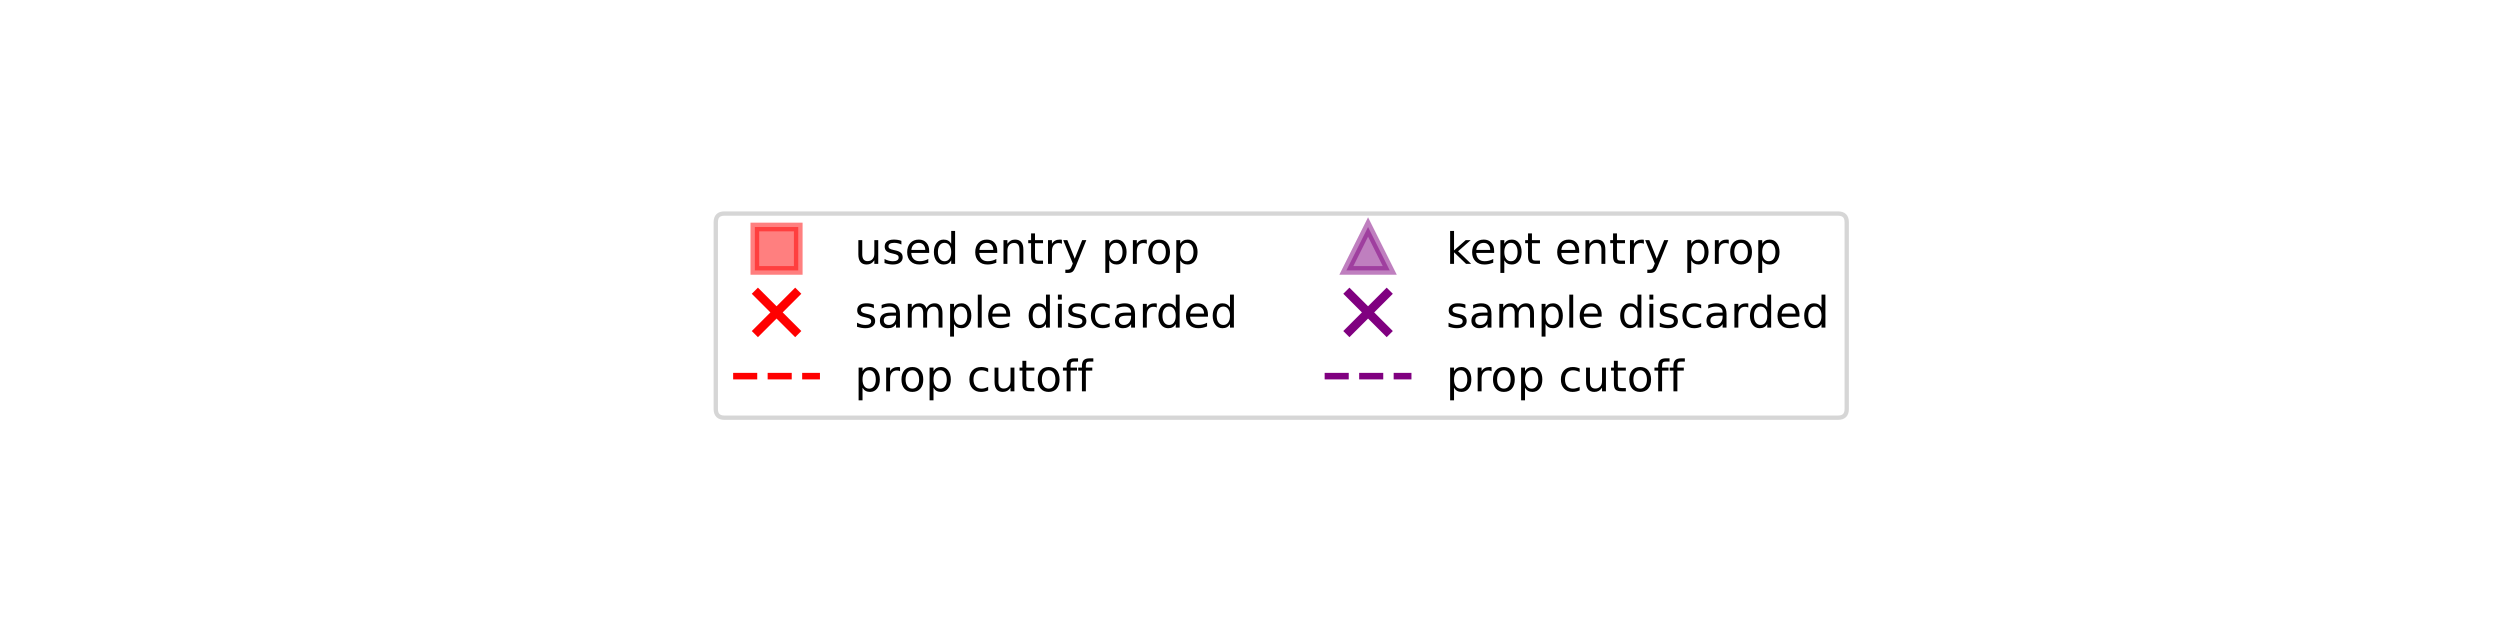
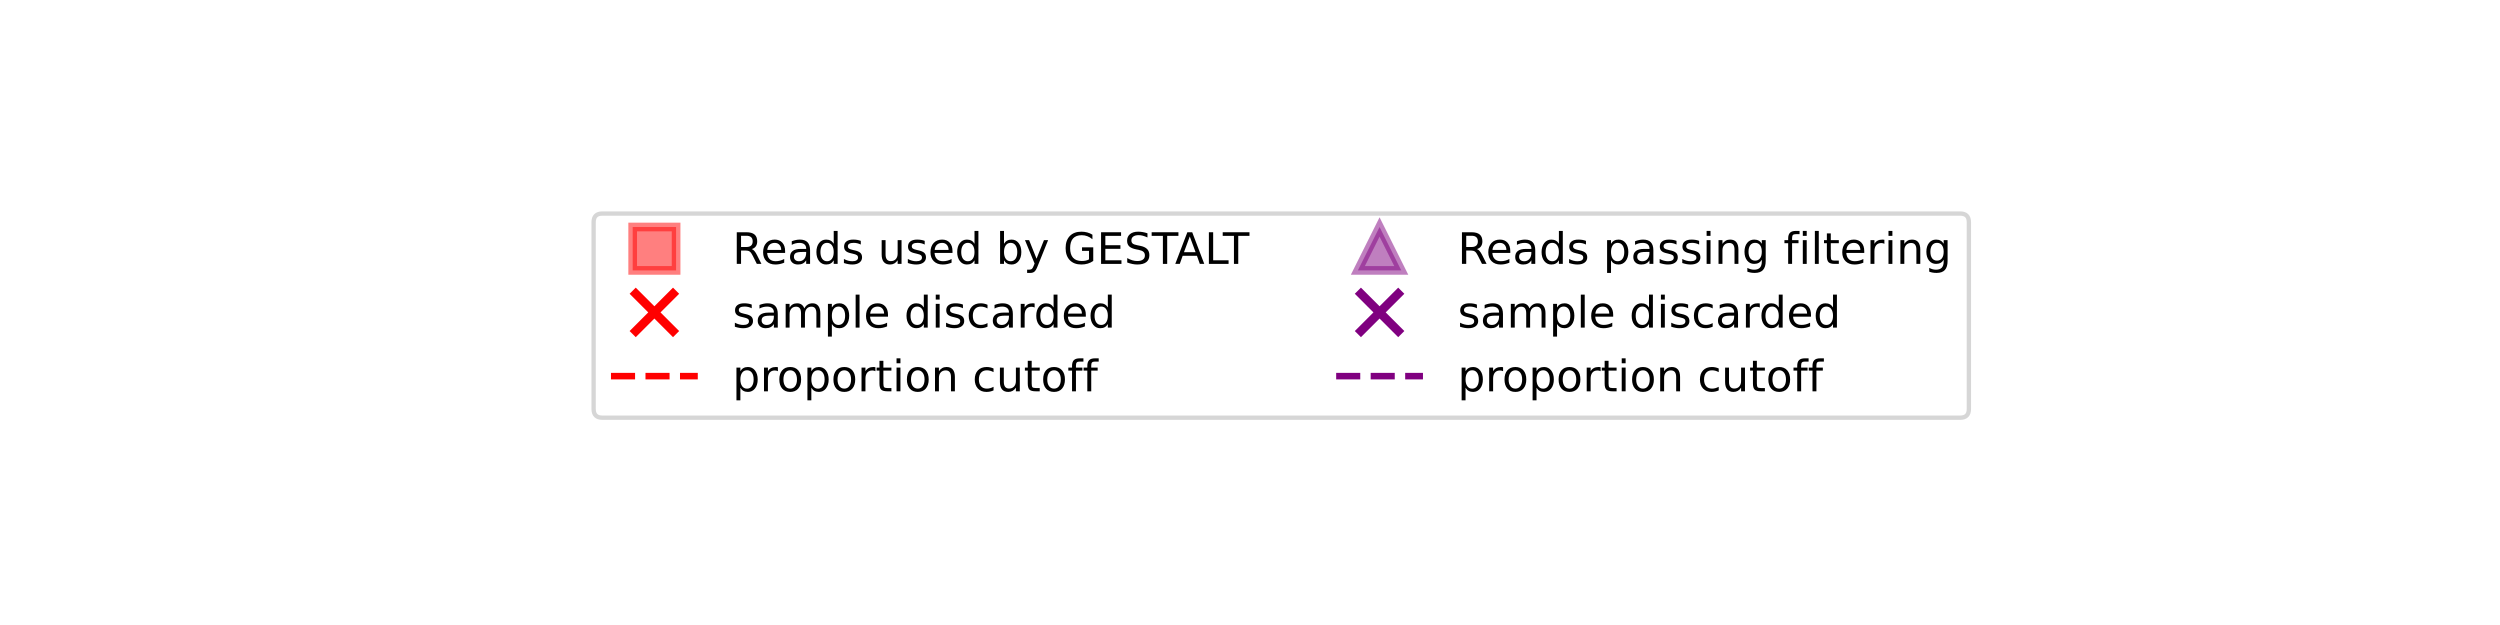
<svg xmlns="http://www.w3.org/2000/svg" xmlns:xlink="http://www.w3.org/1999/xlink" width="576pt" height="144pt" viewBox="0 0 576 144" version="1.1">
  <defs>
    <style type="text/css">*{stroke-linejoin: round; stroke-linecap: butt}</style>
  </defs>
  <g id="figure_1">
    <g id="patch_1">
      <path d="M 0 144  L 576 144  L 576 0  L 0 0  z " style="fill: #ffffff" />
    </g>
    <g id="axes_1">
      <g id="legend_1">
        <g id="patch_2">
-           <path d="M 166.916 96.237  L 423.484 96.237  Q 425.484 96.237 425.484 94.237  L 425.484 51.203  Q 425.484 49.203 423.484 49.203  L 166.916 49.203  Q 164.916 49.203 164.916 51.203  L 164.916 94.237  Q 164.916 96.237 166.916 96.237  z " style="fill: #ffffff; opacity: 0.8; stroke: #cccccc; stroke-linejoin: miter" />
+           <path d="M 138.77 96.237  L 451.63 96.237  Q 453.63 96.237 453.63 94.237  L 453.63 51.203  Q 453.63 49.203 451.63 49.203  L 138.77 49.203  Q 136.77 49.203 136.77 51.203  L 136.77 94.237  Q 136.77 96.237 138.77 96.237  z " style="fill: #ffffff; opacity: 0.8; stroke: #cccccc; stroke-linejoin: miter" />
        </g>
        <g id="line2d_1">
          <defs>
-             <path id="mfb715fc7dc" d="M -5 5  L 5 5  L 5 -5  L -5 -5  z " style="stroke: #ff0000; stroke-opacity: 0.5; stroke-width: 2; stroke-linejoin: miter" />
-           </defs>
-           <g>
-             <use xlink:href="#mfb715fc7dc" x="178.916" y="57.301" style="fill: #ff0000; fill-opacity: 0.5; stroke: #ff0000; stroke-opacity: 0.5; stroke-width: 2; stroke-linejoin: miter" />
+             <path id="m3c78d15be2" d="M -5 5  L 5 5  L 5 -5  L -5 -5  z " style="stroke: #ff0000; stroke-opacity: 0.5; stroke-width: 2; stroke-linejoin: miter" />
+           </defs>
+           <g>
+             <use xlink:href="#m3c78d15be2" x="150.77" y="57.301" style="fill: #ff0000; fill-opacity: 0.5; stroke: #ff0000; stroke-opacity: 0.5; stroke-width: 2; stroke-linejoin: miter" />
          </g>
        </g>
        <g id="text_1">
-           <g transform="translate(196.9156 60.80125) scale(0.1 -0.1)">
-             <defs>
+           <g transform="translate(168.7703 60.80125) scale(0.1 -0.1)">
+             <defs>
+               <path id="DejaVuSans-52" d="M 2841 2188  Q 3044 2119 3236 1894  Q 3428 1669 3622 1275  L 4263 0  L 3584 0  L 2988 1197  Q 2756 1666 2539 1819  Q 2322 1972 1947 1972  L 1259 1972  L 1259 0  L 628 0  L 628 4666  L 2053 4666  Q 2853 4666 3247 4331  Q 3641 3997 3641 3322  Q 3641 2881 3436 2590  Q 3231 2300 2841 2188  z M 1259 4147  L 1259 2491  L 2053 2491  Q 2509 2491 2742 2702  Q 2975 2913 2975 3322  Q 2975 3731 2742 3939  Q 2509 4147 2053 4147  L 1259 4147  z " transform="scale(0.015625)" />
+               <path id="DejaVuSans-65" d="M 3597 1894  L 3597 1613  L 953 1613  Q 991 1019 1311 708  Q 1631 397 2203 397  Q 2534 397 2845 478  Q 3156 559 3463 722  L 3463 178  Q 3153 47 2828 -22  Q 2503 -91 2169 -91  Q 1331 -91 842 396  Q 353 884 353 1716  Q 353 2575 817 3079  Q 1281 3584 2069 3584  Q 2775 3584 3186 3129  Q 3597 2675 3597 1894  z M 3022 2063  Q 3016 2534 2758 2815  Q 2500 3097 2075 3097  Q 1594 3097 1305 2825  Q 1016 2553 972 2059  L 3022 2063  z " transform="scale(0.015625)" />
+               <path id="DejaVuSans-61" d="M 2194 1759  Q 1497 1759 1228 1600  Q 959 1441 959 1056  Q 959 750 1161 570  Q 1363 391 1709 391  Q 2188 391 2477 730  Q 2766 1069 2766 1631  L 2766 1759  L 2194 1759  z M 3341 1997  L 3341 0  L 2766 0  L 2766 531  Q 2569 213 2275 61  Q 1981 -91 1556 -91  Q 1019 -91 701 211  Q 384 513 384 1019  Q 384 1609 779 1909  Q 1175 2209 1959 2209  L 2766 2209  L 2766 2266  Q 2766 2663 2505 2880  Q 2244 3097 1772 3097  Q 1472 3097 1187 3025  Q 903 2953 641 2809  L 641 3341  Q 956 3463 1253 3523  Q 1550 3584 1831 3584  Q 2591 3584 2966 3190  Q 3341 2797 3341 1997  z " transform="scale(0.015625)" />
+               <path id="DejaVuSans-64" d="M 2906 2969  L 2906 4863  L 3481 4863  L 3481 0  L 2906 0  L 2906 525  Q 2725 213 2448 61  Q 2172 -91 1784 -91  Q 1150 -91 751 415  Q 353 922 353 1747  Q 353 2572 751 3078  Q 1150 3584 1784 3584  Q 2172 3584 2448 3432  Q 2725 3281 2906 2969  z M 947 1747  Q 947 1113 1208 752  Q 1469 391 1925 391  Q 2381 391 2643 752  Q 2906 1113 2906 1747  Q 2906 2381 2643 2742  Q 2381 3103 1925 3103  Q 1469 3103 1208 2742  Q 947 2381 947 1747  z " transform="scale(0.015625)" />
+               <path id="DejaVuSans-73" d="M 2834 3397  L 2834 2853  Q 2591 2978 2328 3040  Q 2066 3103 1784 3103  Q 1356 3103 1142 2972  Q 928 2841 928 2578  Q 928 2378 1081 2264  Q 1234 2150 1697 2047  L 1894 2003  Q 2506 1872 2764 1633  Q 3022 1394 3022 966  Q 3022 478 2636 193  Q 2250 -91 1575 -91  Q 1294 -91 989 -36  Q 684 19 347 128  L 347 722  Q 666 556 975 473  Q 1284 391 1588 391  Q 1994 391 2212 530  Q 2431 669 2431 922  Q 2431 1156 2273 1281  Q 2116 1406 1581 1522  L 1381 1569  Q 847 1681 609 1914  Q 372 2147 372 2553  Q 372 3047 722 3315  Q 1072 3584 1716 3584  Q 2034 3584 2315 3537  Q 2597 3491 2834 3397  z " transform="scale(0.015625)" />
+               <path id="DejaVuSans-20" transform="scale(0.015625)" />
              <path id="DejaVuSans-75" d="M 544 1381  L 544 3500  L 1119 3500  L 1119 1403  Q 1119 906 1312 657  Q 1506 409 1894 409  Q 2359 409 2629 706  Q 2900 1003 2900 1516  L 2900 3500  L 3475 3500  L 3475 0  L 2900 0  L 2900 538  Q 2691 219 2414 64  Q 2138 -91 1772 -91  Q 1169 -91 856 284  Q 544 659 544 1381  z M 1991 3584  L 1991 3584  z " transform="scale(0.015625)" />
-               <path id="DejaVuSans-73" d="M 2834 3397  L 2834 2853  Q 2591 2978 2328 3040  Q 2066 3103 1784 3103  Q 1356 3103 1142 2972  Q 928 2841 928 2578  Q 928 2378 1081 2264  Q 1234 2150 1697 2047  L 1894 2003  Q 2506 1872 2764 1633  Q 3022 1394 3022 966  Q 3022 478 2636 193  Q 2250 -91 1575 -91  Q 1294 -91 989 -36  Q 684 19 347 128  L 347 722  Q 666 556 975 473  Q 1284 391 1588 391  Q 1994 391 2212 530  Q 2431 669 2431 922  Q 2431 1156 2273 1281  Q 2116 1406 1581 1522  L 1381 1569  Q 847 1681 609 1914  Q 372 2147 372 2553  Q 372 3047 722 3315  Q 1072 3584 1716 3584  Q 2034 3584 2315 3537  Q 2597 3491 2834 3397  z " transform="scale(0.015625)" />
-               <path id="DejaVuSans-65" d="M 3597 1894  L 3597 1613  L 953 1613  Q 991 1019 1311 708  Q 1631 397 2203 397  Q 2534 397 2845 478  Q 3156 559 3463 722  L 3463 178  Q 3153 47 2828 -22  Q 2503 -91 2169 -91  Q 1331 -91 842 396  Q 353 884 353 1716  Q 353 2575 817 3079  Q 1281 3584 2069 3584  Q 2775 3584 3186 3129  Q 3597 2675 3597 1894  z M 3022 2063  Q 3016 2534 2758 2815  Q 2500 3097 2075 3097  Q 1594 3097 1305 2825  Q 1016 2553 972 2059  L 3022 2063  z " transform="scale(0.015625)" />
-               <path id="DejaVuSans-64" d="M 2906 2969  L 2906 4863  L 3481 4863  L 3481 0  L 2906 0  L 2906 525  Q 2725 213 2448 61  Q 2172 -91 1784 -91  Q 1150 -91 751 415  Q 353 922 353 1747  Q 353 2572 751 3078  Q 1150 3584 1784 3584  Q 2172 3584 2448 3432  Q 2725 3281 2906 2969  z M 947 1747  Q 947 1113 1208 752  Q 1469 391 1925 391  Q 2381 391 2643 752  Q 2906 1113 2906 1747  Q 2906 2381 2643 2742  Q 2381 3103 1925 3103  Q 1469 3103 1208 2742  Q 947 2381 947 1747  z " transform="scale(0.015625)" />
-               <path id="DejaVuSans-20" transform="scale(0.015625)" />
-               <path id="DejaVuSans-6e" d="M 3513 2113  L 3513 0  L 2938 0  L 2938 2094  Q 2938 2591 2744 2837  Q 2550 3084 2163 3084  Q 1697 3084 1428 2787  Q 1159 2491 1159 1978  L 1159 0  L 581 0  L 581 3500  L 1159 3500  L 1159 2956  Q 1366 3272 1645 3428  Q 1925 3584 2291 3584  Q 2894 3584 3203 3211  Q 3513 2838 3513 2113  z " transform="scale(0.015625)" />
-               <path id="DejaVuSans-74" d="M 1172 4494  L 1172 3500  L 2356 3500  L 2356 3053  L 1172 3053  L 1172 1153  Q 1172 725 1289 603  Q 1406 481 1766 481  L 2356 481  L 2356 0  L 1766 0  Q 1100 0 847 248  Q 594 497 594 1153  L 594 3053  L 172 3053  L 172 3500  L 594 3500  L 594 4494  L 1172 4494  z " transform="scale(0.015625)" />
-               <path id="DejaVuSans-72" d="M 2631 2963  Q 2534 3019 2420 3045  Q 2306 3072 2169 3072  Q 1681 3072 1420 2755  Q 1159 2438 1159 1844  L 1159 0  L 581 0  L 581 3500  L 1159 3500  L 1159 2956  Q 1341 3275 1631 3429  Q 1922 3584 2338 3584  Q 2397 3584 2469 3576  Q 2541 3569 2628 3553  L 2631 2963  z " transform="scale(0.015625)" />
+               <path id="DejaVuSans-62" d="M 3116 1747  Q 3116 2381 2855 2742  Q 2594 3103 2138 3103  Q 1681 3103 1420 2742  Q 1159 2381 1159 1747  Q 1159 1113 1420 752  Q 1681 391 2138 391  Q 2594 391 2855 752  Q 3116 1113 3116 1747  z M 1159 2969  Q 1341 3281 1617 3432  Q 1894 3584 2278 3584  Q 2916 3584 3314 3078  Q 3713 2572 3713 1747  Q 3713 922 3314 415  Q 2916 -91 2278 -91  Q 1894 -91 1617 61  Q 1341 213 1159 525  L 1159 0  L 581 0  L 581 4863  L 1159 4863  L 1159 2969  z " transform="scale(0.015625)" />
              <path id="DejaVuSans-79" d="M 2059 -325  Q 1816 -950 1584 -1140  Q 1353 -1331 966 -1331  L 506 -1331  L 506 -850  L 844 -850  Q 1081 -850 1212 -737  Q 1344 -625 1503 -206  L 1606 56  L 191 3500  L 800 3500  L 1894 763  L 2988 3500  L 3597 3500  L 2059 -325  z " transform="scale(0.015625)" />
+               <path id="DejaVuSans-47" d="M 3809 666  L 3809 1919  L 2778 1919  L 2778 2438  L 4434 2438  L 4434 434  Q 4069 175 3628 42  Q 3188 -91 2688 -91  Q 1594 -91 976 548  Q 359 1188 359 2328  Q 359 3472 976 4111  Q 1594 4750 2688 4750  Q 3144 4750 3555 4637  Q 3966 4525 4313 4306  L 4313 3634  Q 3963 3931 3569 4081  Q 3175 4231 2741 4231  Q 1884 4231 1454 3753  Q 1025 3275 1025 2328  Q 1025 1384 1454 906  Q 1884 428 2741 428  Q 3075 428 3337 486  Q 3600 544 3809 666  z " transform="scale(0.015625)" />
+               <path id="DejaVuSans-45" d="M 628 4666  L 3578 4666  L 3578 4134  L 1259 4134  L 1259 2753  L 3481 2753  L 3481 2222  L 1259 2222  L 1259 531  L 3634 531  L 3634 0  L 628 0  L 628 4666  z " transform="scale(0.015625)" />
+               <path id="DejaVuSans-53" d="M 3425 4513  L 3425 3897  Q 3066 4069 2747 4153  Q 2428 4238 2131 4238  Q 1616 4238 1336 4038  Q 1056 3838 1056 3469  Q 1056 3159 1242 3001  Q 1428 2844 1947 2747  L 2328 2669  Q 3034 2534 3370 2195  Q 3706 1856 3706 1288  Q 3706 609 3251 259  Q 2797 -91 1919 -91  Q 1588 -91 1214 -16  Q 841 59 441 206  L 441 856  Q 825 641 1194 531  Q 1563 422 1919 422  Q 2459 422 2753 634  Q 3047 847 3047 1241  Q 3047 1584 2836 1778  Q 2625 1972 2144 2069  L 1759 2144  Q 1053 2284 737 2584  Q 422 2884 422 3419  Q 422 4038 858 4394  Q 1294 4750 2059 4750  Q 2388 4750 2728 4690  Q 3069 4631 3425 4513  z " transform="scale(0.015625)" />
+               <path id="DejaVuSans-54" d="M -19 4666  L 3928 4666  L 3928 4134  L 2272 4134  L 2272 0  L 1638 0  L 1638 4134  L -19 4134  L -19 4666  z " transform="scale(0.015625)" />
+               <path id="DejaVuSans-41" d="M 2188 4044  L 1331 1722  L 3047 1722  L 2188 4044  z M 1831 4666  L 2547 4666  L 4325 0  L 3669 0  L 3244 1197  L 1141 1197  L 716 0  L 50 0  L 1831 4666  z " transform="scale(0.015625)" />
+               <path id="DejaVuSans-4c" d="M 628 4666  L 1259 4666  L 1259 531  L 3531 531  L 3531 0  L 628 0  L 628 4666  z " transform="scale(0.015625)" />
+             </defs>
+             <use xlink:href="#DejaVuSans-52" />
+             <use xlink:href="#DejaVuSans-65" transform="translate(64.98242 0)" />
+             <use xlink:href="#DejaVuSans-61" transform="translate(126.5059 0)" />
+             <use xlink:href="#DejaVuSans-64" transform="translate(187.7852 0)" />
+             <use xlink:href="#DejaVuSans-73" transform="translate(251.2617 0)" />
+             <use xlink:href="#DejaVuSans-20" transform="translate(303.3613 0)" />
+             <use xlink:href="#DejaVuSans-75" transform="translate(335.1484 0)" />
+             <use xlink:href="#DejaVuSans-73" transform="translate(398.5273 0)" />
+             <use xlink:href="#DejaVuSans-65" transform="translate(450.627 0)" />
+             <use xlink:href="#DejaVuSans-64" transform="translate(512.1504 0)" />
+             <use xlink:href="#DejaVuSans-20" transform="translate(575.627 0)" />
+             <use xlink:href="#DejaVuSans-62" transform="translate(607.4141 0)" />
+             <use xlink:href="#DejaVuSans-79" transform="translate(670.8906 0)" />
+             <use xlink:href="#DejaVuSans-20" transform="translate(730.0703 0)" />
+             <use xlink:href="#DejaVuSans-47" transform="translate(761.8574 0)" />
+             <use xlink:href="#DejaVuSans-45" transform="translate(839.3477 0)" />
+             <use xlink:href="#DejaVuSans-53" transform="translate(902.5312 0)" />
+             <use xlink:href="#DejaVuSans-54" transform="translate(966.0078 0)" />
+             <use xlink:href="#DejaVuSans-41" transform="translate(1019.342 0)" />
+             <use xlink:href="#DejaVuSans-4c" transform="translate(1087.75 0)" />
+             <use xlink:href="#DejaVuSans-54" transform="translate(1129.713 0)" />
+           </g>
+         </g>
+         <g id="line2d_2">
+           <defs>
+             <path id="m49492a96b3" d="M -5 5  L 5 -5  M -5 -5  L 5 5  " style="stroke: #ff0000; stroke-width: 2" />
+           </defs>
+           <g>
+             <use xlink:href="#m49492a96b3" x="150.77" y="71.979" style="fill: #ff0000; stroke: #ff0000; stroke-width: 2" />
+           </g>
+         </g>
+         <g id="text_2">
+           <g transform="translate(168.7703 75.47938) scale(0.1 -0.1)">
+             <defs>
+               <path id="DejaVuSans-6d" d="M 3328 2828  Q 3544 3216 3844 3400  Q 4144 3584 4550 3584  Q 5097 3584 5394 3201  Q 5691 2819 5691 2113  L 5691 0  L 5113 0  L 5113 2094  Q 5113 2597 4934 2840  Q 4756 3084 4391 3084  Q 3944 3084 3684 2787  Q 3425 2491 3425 1978  L 3425 0  L 2847 0  L 2847 2094  Q 2847 2600 2669 2842  Q 2491 3084 2119 3084  Q 1678 3084 1418 2786  Q 1159 2488 1159 1978  L 1159 0  L 581 0  L 581 3500  L 1159 3500  L 1159 2956  Q 1356 3278 1631 3431  Q 1906 3584 2284 3584  Q 2666 3584 2933 3390  Q 3200 3197 3328 2828  z " transform="scale(0.015625)" />
              <path id="DejaVuSans-70" d="M 1159 525  L 1159 -1331  L 581 -1331  L 581 3500  L 1159 3500  L 1159 2969  Q 1341 3281 1617 3432  Q 1894 3584 2278 3584  Q 2916 3584 3314 3078  Q 3713 2572 3713 1747  Q 3713 922 3314 415  Q 2916 -91 2278 -91  Q 1894 -91 1617 61  Q 1341 213 1159 525  z M 3116 1747  Q 3116 2381 2855 2742  Q 2594 3103 2138 3103  Q 1681 3103 1420 2742  Q 1159 2381 1159 1747  Q 1159 1113 1420 752  Q 1681 391 2138 391  Q 2594 391 2855 752  Q 3116 1113 3116 1747  z " transform="scale(0.015625)" />
-               <path id="DejaVuSans-6f" d="M 1959 3097  Q 1497 3097 1228 2736  Q 959 2375 959 1747  Q 959 1119 1226 758  Q 1494 397 1959 397  Q 2419 397 2687 759  Q 2956 1122 2956 1747  Q 2956 2369 2687 2733  Q 2419 3097 1959 3097  z M 1959 3584  Q 2709 3584 3137 3096  Q 3566 2609 3566 1747  Q 3566 888 3137 398  Q 2709 -91 1959 -91  Q 1206 -91 779 398  Q 353 888 353 1747  Q 353 2609 779 3096  Q 1206 3584 1959 3584  z " transform="scale(0.015625)" />
-             </defs>
-             <use xlink:href="#DejaVuSans-75" />
-             <use xlink:href="#DejaVuSans-73" transform="translate(63.37891 0)" />
-             <use xlink:href="#DejaVuSans-65" transform="translate(115.4785 0)" />
-             <use xlink:href="#DejaVuSans-64" transform="translate(177.002 0)" />
-             <use xlink:href="#DejaVuSans-20" transform="translate(240.4785 0)" />
-             <use xlink:href="#DejaVuSans-65" transform="translate(272.2656 0)" />
-             <use xlink:href="#DejaVuSans-6e" transform="translate(333.7891 0)" />
-             <use xlink:href="#DejaVuSans-74" transform="translate(397.168 0)" />
-             <use xlink:href="#DejaVuSans-72" transform="translate(436.377 0)" />
-             <use xlink:href="#DejaVuSans-79" transform="translate(477.4902 0)" />
-             <use xlink:href="#DejaVuSans-20" transform="translate(536.6699 0)" />
-             <use xlink:href="#DejaVuSans-70" transform="translate(568.457 0)" />
-             <use xlink:href="#DejaVuSans-72" transform="translate(631.9336 0)" />
-             <use xlink:href="#DejaVuSans-6f" transform="translate(670.7969 0)" />
-             <use xlink:href="#DejaVuSans-70" transform="translate(731.9785 0)" />
-           </g>
-         </g>
-         <g id="line2d_2">
-           <defs>
-             <path id="m4b878d80bc" d="M -5 5  L 5 -5  M -5 -5  L 5 5  " style="stroke: #ff0000; stroke-width: 2" />
-           </defs>
-           <g>
-             <use xlink:href="#m4b878d80bc" x="178.916" y="71.979" style="fill: #ff0000; stroke: #ff0000; stroke-width: 2" />
-           </g>
-         </g>
-         <g id="text_2">
-           <g transform="translate(196.9156 75.47938) scale(0.1 -0.1)">
-             <defs>
-               <path id="DejaVuSans-61" d="M 2194 1759  Q 1497 1759 1228 1600  Q 959 1441 959 1056  Q 959 750 1161 570  Q 1363 391 1709 391  Q 2188 391 2477 730  Q 2766 1069 2766 1631  L 2766 1759  L 2194 1759  z M 3341 1997  L 3341 0  L 2766 0  L 2766 531  Q 2569 213 2275 61  Q 1981 -91 1556 -91  Q 1019 -91 701 211  Q 384 513 384 1019  Q 384 1609 779 1909  Q 1175 2209 1959 2209  L 2766 2209  L 2766 2266  Q 2766 2663 2505 2880  Q 2244 3097 1772 3097  Q 1472 3097 1187 3025  Q 903 2953 641 2809  L 641 3341  Q 956 3463 1253 3523  Q 1550 3584 1831 3584  Q 2591 3584 2966 3190  Q 3341 2797 3341 1997  z " transform="scale(0.015625)" />
-               <path id="DejaVuSans-6d" d="M 3328 2828  Q 3544 3216 3844 3400  Q 4144 3584 4550 3584  Q 5097 3584 5394 3201  Q 5691 2819 5691 2113  L 5691 0  L 5113 0  L 5113 2094  Q 5113 2597 4934 2840  Q 4756 3084 4391 3084  Q 3944 3084 3684 2787  Q 3425 2491 3425 1978  L 3425 0  L 2847 0  L 2847 2094  Q 2847 2600 2669 2842  Q 2491 3084 2119 3084  Q 1678 3084 1418 2786  Q 1159 2488 1159 1978  L 1159 0  L 581 0  L 581 3500  L 1159 3500  L 1159 2956  Q 1356 3278 1631 3431  Q 1906 3584 2284 3584  Q 2666 3584 2933 3390  Q 3200 3197 3328 2828  z " transform="scale(0.015625)" />
              <path id="DejaVuSans-6c" d="M 603 4863  L 1178 4863  L 1178 0  L 603 0  L 603 4863  z " transform="scale(0.015625)" />
              <path id="DejaVuSans-69" d="M 603 3500  L 1178 3500  L 1178 0  L 603 0  L 603 3500  z M 603 4863  L 1178 4863  L 1178 4134  L 603 4134  L 603 4863  z " transform="scale(0.015625)" />
              <path id="DejaVuSans-63" d="M 3122 3366  L 3122 2828  Q 2878 2963 2633 3030  Q 2388 3097 2138 3097  Q 1578 3097 1268 2742  Q 959 2388 959 1747  Q 959 1106 1268 751  Q 1578 397 2138 397  Q 2388 397 2633 464  Q 2878 531 3122 666  L 3122 134  Q 2881 22 2623 -34  Q 2366 -91 2075 -91  Q 1284 -91 818 406  Q 353 903 353 1747  Q 353 2603 823 3093  Q 1294 3584 2113 3584  Q 2378 3584 2631 3529  Q 2884 3475 3122 3366  z " transform="scale(0.015625)" />
+               <path id="DejaVuSans-72" d="M 2631 2963  Q 2534 3019 2420 3045  Q 2306 3072 2169 3072  Q 1681 3072 1420 2755  Q 1159 2438 1159 1844  L 1159 0  L 581 0  L 581 3500  L 1159 3500  L 1159 2956  Q 1341 3275 1631 3429  Q 1922 3584 2338 3584  Q 2397 3584 2469 3576  Q 2541 3569 2628 3553  L 2631 2963  z " transform="scale(0.015625)" />
            </defs>
            <use xlink:href="#DejaVuSans-73" />
            <use xlink:href="#DejaVuSans-61" transform="translate(52.09961 0)" />
            <use xlink:href="#DejaVuSans-6d" transform="translate(113.3789 0)" />
            <use xlink:href="#DejaVuSans-70" transform="translate(210.791 0)" />
            <use xlink:href="#DejaVuSans-6c" transform="translate(274.2676 0)" />
            <use xlink:href="#DejaVuSans-65" transform="translate(302.0508 0)" />
            <use xlink:href="#DejaVuSans-20" transform="translate(363.5742 0)" />
            <use xlink:href="#DejaVuSans-64" transform="translate(395.3613 0)" />
            <use xlink:href="#DejaVuSans-69" transform="translate(458.8379 0)" />
            <use xlink:href="#DejaVuSans-73" transform="translate(486.6211 0)" />
            <use xlink:href="#DejaVuSans-63" transform="translate(538.7207 0)" />
            <use xlink:href="#DejaVuSans-61" transform="translate(593.7012 0)" />
            <use xlink:href="#DejaVuSans-72" transform="translate(654.9805 0)" />
            <use xlink:href="#DejaVuSans-64" transform="translate(694.3438 0)" />
            <use xlink:href="#DejaVuSans-65" transform="translate(757.8203 0)" />
            <use xlink:href="#DejaVuSans-64" transform="translate(819.3438 0)" />
          </g>
        </g>
        <g id="line2d_3">
-           <path d="M 168.916 86.657  L 178.916 86.657  L 188.916 86.657  " style="fill: none; stroke-dasharray: 5.55,2.4; stroke-dashoffset: 0; stroke: #ff0000; stroke-width: 1.5" />
+           <path d="M 140.77 86.657  L 150.77 86.657  L 160.77 86.657  " style="fill: none; stroke-dasharray: 5.55,2.4; stroke-dashoffset: 0; stroke: #ff0000; stroke-width: 1.5" />
        </g>
        <g id="text_3">
-           <g transform="translate(196.9156 90.1575) scale(0.1 -0.1)">
-             <defs>
+           <g transform="translate(168.7703 90.1575) scale(0.1 -0.1)">
+             <defs>
+               <path id="DejaVuSans-6f" d="M 1959 3097  Q 1497 3097 1228 2736  Q 959 2375 959 1747  Q 959 1119 1226 758  Q 1494 397 1959 397  Q 2419 397 2687 759  Q 2956 1122 2956 1747  Q 2956 2369 2687 2733  Q 2419 3097 1959 3097  z M 1959 3584  Q 2709 3584 3137 3096  Q 3566 2609 3566 1747  Q 3566 888 3137 398  Q 2709 -91 1959 -91  Q 1206 -91 779 398  Q 353 888 353 1747  Q 353 2609 779 3096  Q 1206 3584 1959 3584  z " transform="scale(0.015625)" />
+               <path id="DejaVuSans-74" d="M 1172 4494  L 1172 3500  L 2356 3500  L 2356 3053  L 1172 3053  L 1172 1153  Q 1172 725 1289 603  Q 1406 481 1766 481  L 2356 481  L 2356 0  L 1766 0  Q 1100 0 847 248  Q 594 497 594 1153  L 594 3053  L 172 3053  L 172 3500  L 594 3500  L 594 4494  L 1172 4494  z " transform="scale(0.015625)" />
+               <path id="DejaVuSans-6e" d="M 3513 2113  L 3513 0  L 2938 0  L 2938 2094  Q 2938 2591 2744 2837  Q 2550 3084 2163 3084  Q 1697 3084 1428 2787  Q 1159 2491 1159 1978  L 1159 0  L 581 0  L 581 3500  L 1159 3500  L 1159 2956  Q 1366 3272 1645 3428  Q 1925 3584 2291 3584  Q 2894 3584 3203 3211  Q 3513 2838 3513 2113  z " transform="scale(0.015625)" />
              <path id="DejaVuSans-66" d="M 2375 4863  L 2375 4384  L 1825 4384  Q 1516 4384 1395 4259  Q 1275 4134 1275 3809  L 1275 3500  L 2222 3500  L 2222 3053  L 1275 3053  L 1275 0  L 697 0  L 697 3053  L 147 3053  L 147 3500  L 697 3500  L 697 3744  Q 697 4328 969 4595  Q 1241 4863 1831 4863  L 2375 4863  z " transform="scale(0.015625)" />
            </defs>
            <use xlink:href="#DejaVuSans-70" />
            <use xlink:href="#DejaVuSans-72" transform="translate(63.47656 0)" />
            <use xlink:href="#DejaVuSans-6f" transform="translate(102.3398 0)" />
            <use xlink:href="#DejaVuSans-70" transform="translate(163.5215 0)" />
-             <use xlink:href="#DejaVuSans-20" transform="translate(226.998 0)" />
-             <use xlink:href="#DejaVuSans-63" transform="translate(258.7852 0)" />
-             <use xlink:href="#DejaVuSans-75" transform="translate(313.7656 0)" />
-             <use xlink:href="#DejaVuSans-74" transform="translate(377.1445 0)" />
-             <use xlink:href="#DejaVuSans-6f" transform="translate(416.3535 0)" />
-             <use xlink:href="#DejaVuSans-66" transform="translate(477.5352 0)" />
-             <use xlink:href="#DejaVuSans-66" transform="translate(512.7402 0)" />
+             <use xlink:href="#DejaVuSans-6f" transform="translate(226.998 0)" />
+             <use xlink:href="#DejaVuSans-72" transform="translate(288.1797 0)" />
+             <use xlink:href="#DejaVuSans-74" transform="translate(329.293 0)" />
+             <use xlink:href="#DejaVuSans-69" transform="translate(368.502 0)" />
+             <use xlink:href="#DejaVuSans-6f" transform="translate(396.2852 0)" />
+             <use xlink:href="#DejaVuSans-6e" transform="translate(457.4668 0)" />
+             <use xlink:href="#DejaVuSans-20" transform="translate(520.8457 0)" />
+             <use xlink:href="#DejaVuSans-63" transform="translate(552.6328 0)" />
+             <use xlink:href="#DejaVuSans-75" transform="translate(607.6133 0)" />
+             <use xlink:href="#DejaVuSans-74" transform="translate(670.9922 0)" />
+             <use xlink:href="#DejaVuSans-6f" transform="translate(710.2012 0)" />
+             <use xlink:href="#DejaVuSans-66" transform="translate(771.3828 0)" />
+             <use xlink:href="#DejaVuSans-66" transform="translate(806.5879 0)" />
          </g>
        </g>
        <g id="line2d_4">
          <defs>
-             <path id="ma14a8da55f" d="M 0 -5  L -5 5  L 5 5  z " style="stroke: #800080; stroke-opacity: 0.5; stroke-width: 2; stroke-linejoin: miter" />
-           </defs>
-           <g>
-             <use xlink:href="#ma14a8da55f" x="315.2" y="57.301" style="fill: #800080; fill-opacity: 0.5; stroke: #800080; stroke-opacity: 0.5; stroke-width: 2; stroke-linejoin: miter" />
+             <path id="mf02b7793b2" d="M 0 -5  L -5 5  L 5 5  z " style="stroke: #800080; stroke-opacity: 0.5; stroke-width: 2; stroke-linejoin: miter" />
+           </defs>
+           <g>
+             <use xlink:href="#mf02b7793b2" x="317.852" y="57.301" style="fill: #800080; fill-opacity: 0.5; stroke: #800080; stroke-opacity: 0.5; stroke-width: 2; stroke-linejoin: miter" />
          </g>
        </g>
        <g id="text_4">
-           <g transform="translate(333.2 60.80125) scale(0.1 -0.1)">
-             <defs>
-               <path id="DejaVuSans-6b" d="M 581 4863  L 1159 4863  L 1159 1991  L 2875 3500  L 3609 3500  L 1753 1863  L 3688 0  L 2938 0  L 1159 1709  L 1159 0  L 581 0  L 581 4863  z " transform="scale(0.015625)" />
-             </defs>
-             <use xlink:href="#DejaVuSans-6b" />
-             <use xlink:href="#DejaVuSans-65" transform="translate(54.28516 0)" />
-             <use xlink:href="#DejaVuSans-70" transform="translate(115.8086 0)" />
-             <use xlink:href="#DejaVuSans-74" transform="translate(179.2852 0)" />
-             <use xlink:href="#DejaVuSans-20" transform="translate(218.4941 0)" />
-             <use xlink:href="#DejaVuSans-65" transform="translate(250.2812 0)" />
-             <use xlink:href="#DejaVuSans-6e" transform="translate(311.8047 0)" />
-             <use xlink:href="#DejaVuSans-74" transform="translate(375.1836 0)" />
-             <use xlink:href="#DejaVuSans-72" transform="translate(414.3926 0)" />
-             <use xlink:href="#DejaVuSans-79" transform="translate(455.5059 0)" />
-             <use xlink:href="#DejaVuSans-20" transform="translate(514.6855 0)" />
-             <use xlink:href="#DejaVuSans-70" transform="translate(546.4727 0)" />
-             <use xlink:href="#DejaVuSans-72" transform="translate(609.9492 0)" />
-             <use xlink:href="#DejaVuSans-6f" transform="translate(648.8125 0)" />
-             <use xlink:href="#DejaVuSans-70" transform="translate(709.9941 0)" />
+           <g transform="translate(335.8516 60.80125) scale(0.1 -0.1)">
+             <defs>
+               <path id="DejaVuSans-67" d="M 2906 1791  Q 2906 2416 2648 2759  Q 2391 3103 1925 3103  Q 1463 3103 1205 2759  Q 947 2416 947 1791  Q 947 1169 1205 825  Q 1463 481 1925 481  Q 2391 481 2648 825  Q 2906 1169 2906 1791  z M 3481 434  Q 3481 -459 3084 -895  Q 2688 -1331 1869 -1331  Q 1566 -1331 1297 -1286  Q 1028 -1241 775 -1147  L 775 -588  Q 1028 -725 1275 -790  Q 1522 -856 1778 -856  Q 2344 -856 2625 -561  Q 2906 -266 2906 331  L 2906 616  Q 2728 306 2450 153  Q 2172 0 1784 0  Q 1141 0 747 490  Q 353 981 353 1791  Q 353 2603 747 3093  Q 1141 3584 1784 3584  Q 2172 3584 2450 3431  Q 2728 3278 2906 2969  L 2906 3500  L 3481 3500  L 3481 434  z " transform="scale(0.015625)" />
+             </defs>
+             <use xlink:href="#DejaVuSans-52" />
+             <use xlink:href="#DejaVuSans-65" transform="translate(64.98242 0)" />
+             <use xlink:href="#DejaVuSans-61" transform="translate(126.5059 0)" />
+             <use xlink:href="#DejaVuSans-64" transform="translate(187.7852 0)" />
+             <use xlink:href="#DejaVuSans-73" transform="translate(251.2617 0)" />
+             <use xlink:href="#DejaVuSans-20" transform="translate(303.3613 0)" />
+             <use xlink:href="#DejaVuSans-70" transform="translate(335.1484 0)" />
+             <use xlink:href="#DejaVuSans-61" transform="translate(398.625 0)" />
+             <use xlink:href="#DejaVuSans-73" transform="translate(459.9043 0)" />
+             <use xlink:href="#DejaVuSans-73" transform="translate(512.0039 0)" />
+             <use xlink:href="#DejaVuSans-69" transform="translate(564.1035 0)" />
+             <use xlink:href="#DejaVuSans-6e" transform="translate(591.8867 0)" />
+             <use xlink:href="#DejaVuSans-67" transform="translate(655.2656 0)" />
+             <use xlink:href="#DejaVuSans-20" transform="translate(718.7422 0)" />
+             <use xlink:href="#DejaVuSans-66" transform="translate(750.5293 0)" />
+             <use xlink:href="#DejaVuSans-69" transform="translate(785.7344 0)" />
+             <use xlink:href="#DejaVuSans-6c" transform="translate(813.5176 0)" />
+             <use xlink:href="#DejaVuSans-74" transform="translate(841.3008 0)" />
+             <use xlink:href="#DejaVuSans-65" transform="translate(880.5098 0)" />
+             <use xlink:href="#DejaVuSans-72" transform="translate(942.0332 0)" />
+             <use xlink:href="#DejaVuSans-69" transform="translate(983.1465 0)" />
+             <use xlink:href="#DejaVuSans-6e" transform="translate(1010.93 0)" />
+             <use xlink:href="#DejaVuSans-67" transform="translate(1074.309 0)" />
          </g>
        </g>
        <g id="line2d_5">
          <defs>
-             <path id="mded8c615ce" d="M -5 5  L 5 -5  M -5 -5  L 5 5  " style="stroke: #800080; stroke-width: 2" />
-           </defs>
-           <g>
-             <use xlink:href="#mded8c615ce" x="315.2" y="71.979" style="fill: #800080; stroke: #800080; stroke-width: 2" />
+             <path id="m6ff648879e" d="M -5 5  L 5 -5  M -5 -5  L 5 5  " style="stroke: #800080; stroke-width: 2" />
+           </defs>
+           <g>
+             <use xlink:href="#m6ff648879e" x="317.852" y="71.979" style="fill: #800080; stroke: #800080; stroke-width: 2" />
          </g>
        </g>
        <g id="text_5">
-           <g transform="translate(333.2 75.47938) scale(0.1 -0.1)">
+           <g transform="translate(335.8516 75.47938) scale(0.1 -0.1)">
            <use xlink:href="#DejaVuSans-73" />
            <use xlink:href="#DejaVuSans-61" transform="translate(52.09961 0)" />
            <use xlink:href="#DejaVuSans-6d" transform="translate(113.3789 0)" />
            <use xlink:href="#DejaVuSans-70" transform="translate(210.791 0)" />
            <use xlink:href="#DejaVuSans-6c" transform="translate(274.2676 0)" />
            <use xlink:href="#DejaVuSans-65" transform="translate(302.0508 0)" />
            <use xlink:href="#DejaVuSans-20" transform="translate(363.5742 0)" />
            <use xlink:href="#DejaVuSans-64" transform="translate(395.3613 0)" />
            <use xlink:href="#DejaVuSans-69" transform="translate(458.8379 0)" />
            <use xlink:href="#DejaVuSans-73" transform="translate(486.6211 0)" />
            <use xlink:href="#DejaVuSans-63" transform="translate(538.7207 0)" />
            <use xlink:href="#DejaVuSans-61" transform="translate(593.7012 0)" />
            <use xlink:href="#DejaVuSans-72" transform="translate(654.9805 0)" />
            <use xlink:href="#DejaVuSans-64" transform="translate(694.3438 0)" />
            <use xlink:href="#DejaVuSans-65" transform="translate(757.8203 0)" />
            <use xlink:href="#DejaVuSans-64" transform="translate(819.3438 0)" />
          </g>
        </g>
        <g id="line2d_6">
-           <path d="M 305.2 86.657  L 315.2 86.657  L 325.2 86.657  " style="fill: none; stroke-dasharray: 5.55,2.4; stroke-dashoffset: 0; stroke: #800080; stroke-width: 1.5" />
+           <path d="M 307.852 86.657  L 317.852 86.657  L 327.852 86.657  " style="fill: none; stroke-dasharray: 5.55,2.4; stroke-dashoffset: 0; stroke: #800080; stroke-width: 1.5" />
        </g>
        <g id="text_6">
-           <g transform="translate(333.2 90.1575) scale(0.1 -0.1)">
+           <g transform="translate(335.8516 90.1575) scale(0.1 -0.1)">
            <use xlink:href="#DejaVuSans-70" />
            <use xlink:href="#DejaVuSans-72" transform="translate(63.47656 0)" />
            <use xlink:href="#DejaVuSans-6f" transform="translate(102.3398 0)" />
            <use xlink:href="#DejaVuSans-70" transform="translate(163.5215 0)" />
-             <use xlink:href="#DejaVuSans-20" transform="translate(226.998 0)" />
-             <use xlink:href="#DejaVuSans-63" transform="translate(258.7852 0)" />
-             <use xlink:href="#DejaVuSans-75" transform="translate(313.7656 0)" />
-             <use xlink:href="#DejaVuSans-74" transform="translate(377.1445 0)" />
-             <use xlink:href="#DejaVuSans-6f" transform="translate(416.3535 0)" />
-             <use xlink:href="#DejaVuSans-66" transform="translate(477.5352 0)" />
-             <use xlink:href="#DejaVuSans-66" transform="translate(512.7402 0)" />
+             <use xlink:href="#DejaVuSans-6f" transform="translate(226.998 0)" />
+             <use xlink:href="#DejaVuSans-72" transform="translate(288.1797 0)" />
+             <use xlink:href="#DejaVuSans-74" transform="translate(329.293 0)" />
+             <use xlink:href="#DejaVuSans-69" transform="translate(368.502 0)" />
+             <use xlink:href="#DejaVuSans-6f" transform="translate(396.2852 0)" />
+             <use xlink:href="#DejaVuSans-6e" transform="translate(457.4668 0)" />
+             <use xlink:href="#DejaVuSans-20" transform="translate(520.8457 0)" />
+             <use xlink:href="#DejaVuSans-63" transform="translate(552.6328 0)" />
+             <use xlink:href="#DejaVuSans-75" transform="translate(607.6133 0)" />
+             <use xlink:href="#DejaVuSans-74" transform="translate(670.9922 0)" />
+             <use xlink:href="#DejaVuSans-6f" transform="translate(710.2012 0)" />
+             <use xlink:href="#DejaVuSans-66" transform="translate(771.3828 0)" />
+             <use xlink:href="#DejaVuSans-66" transform="translate(806.5879 0)" />
          </g>
        </g>
      </g>
    </g>
  </g>
</svg>
